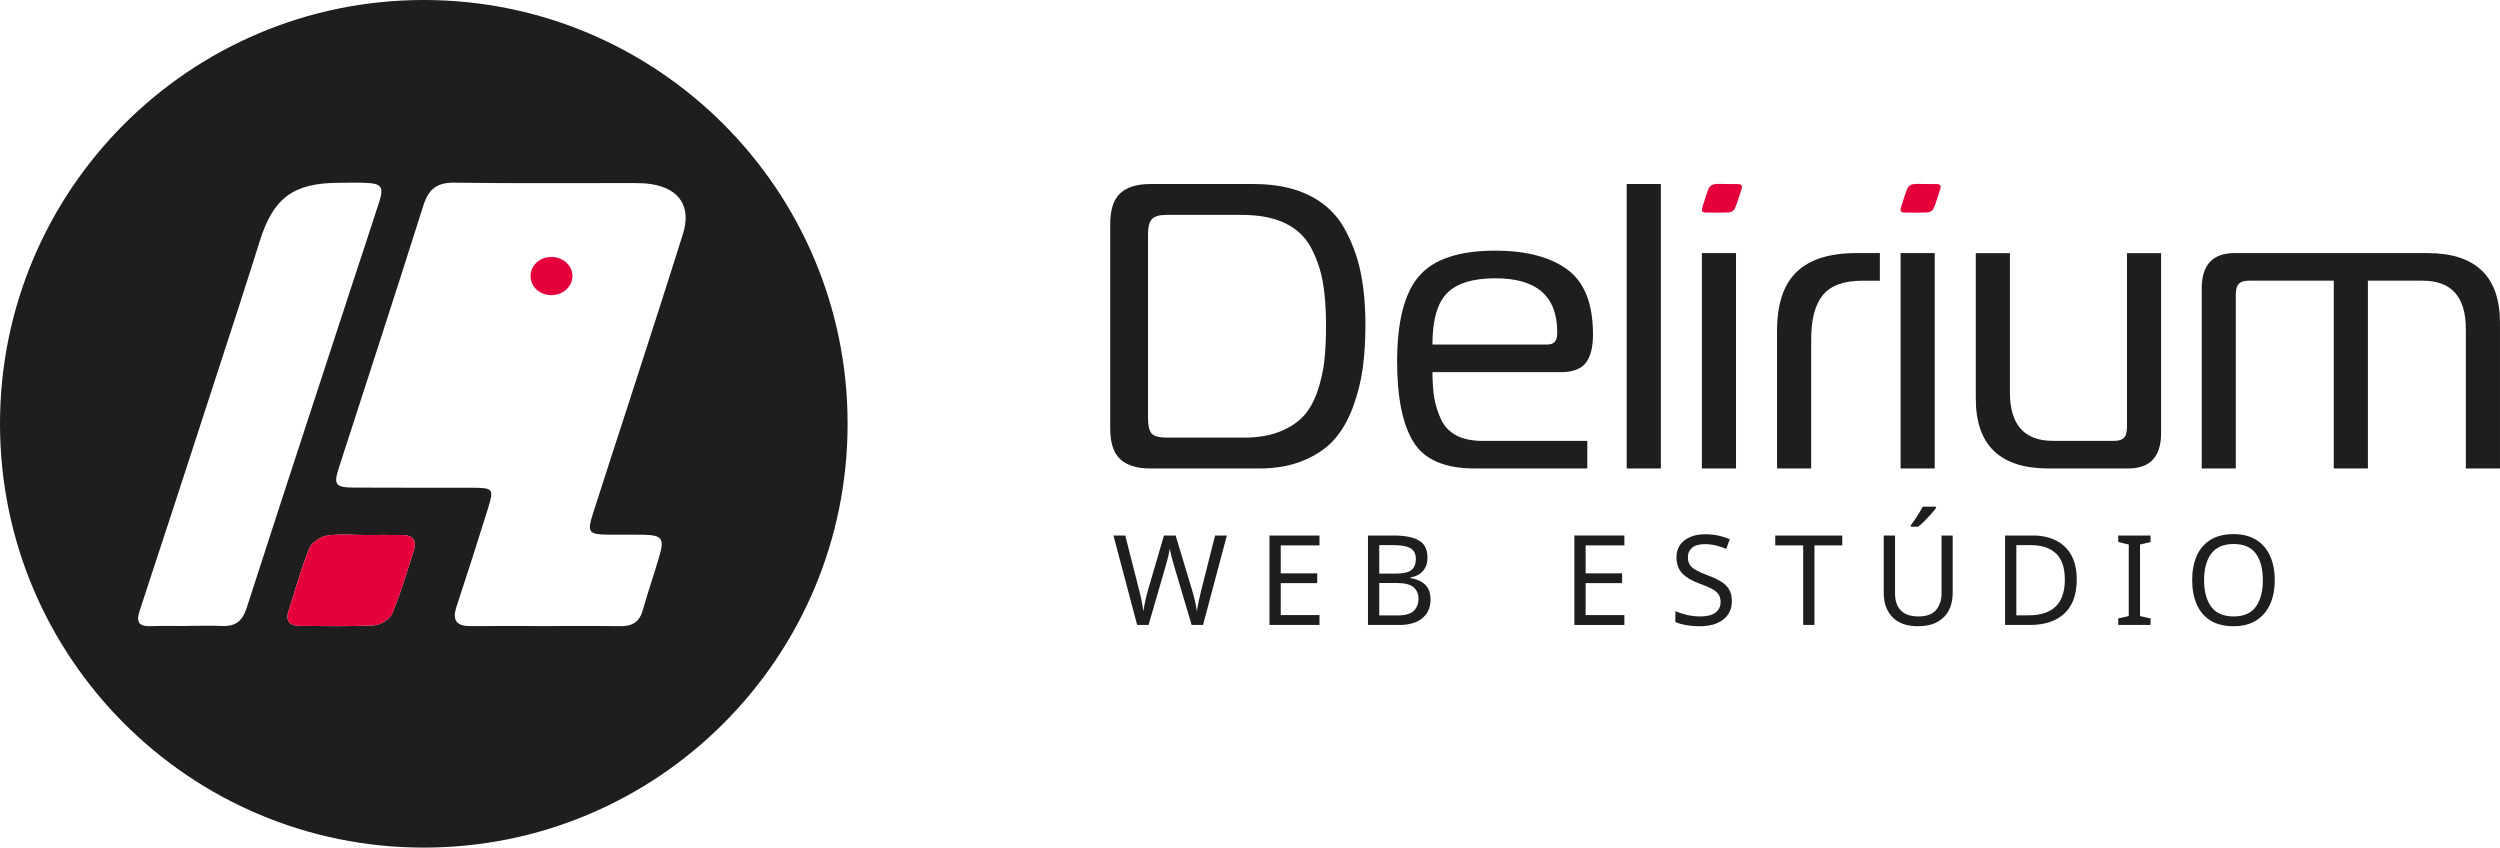
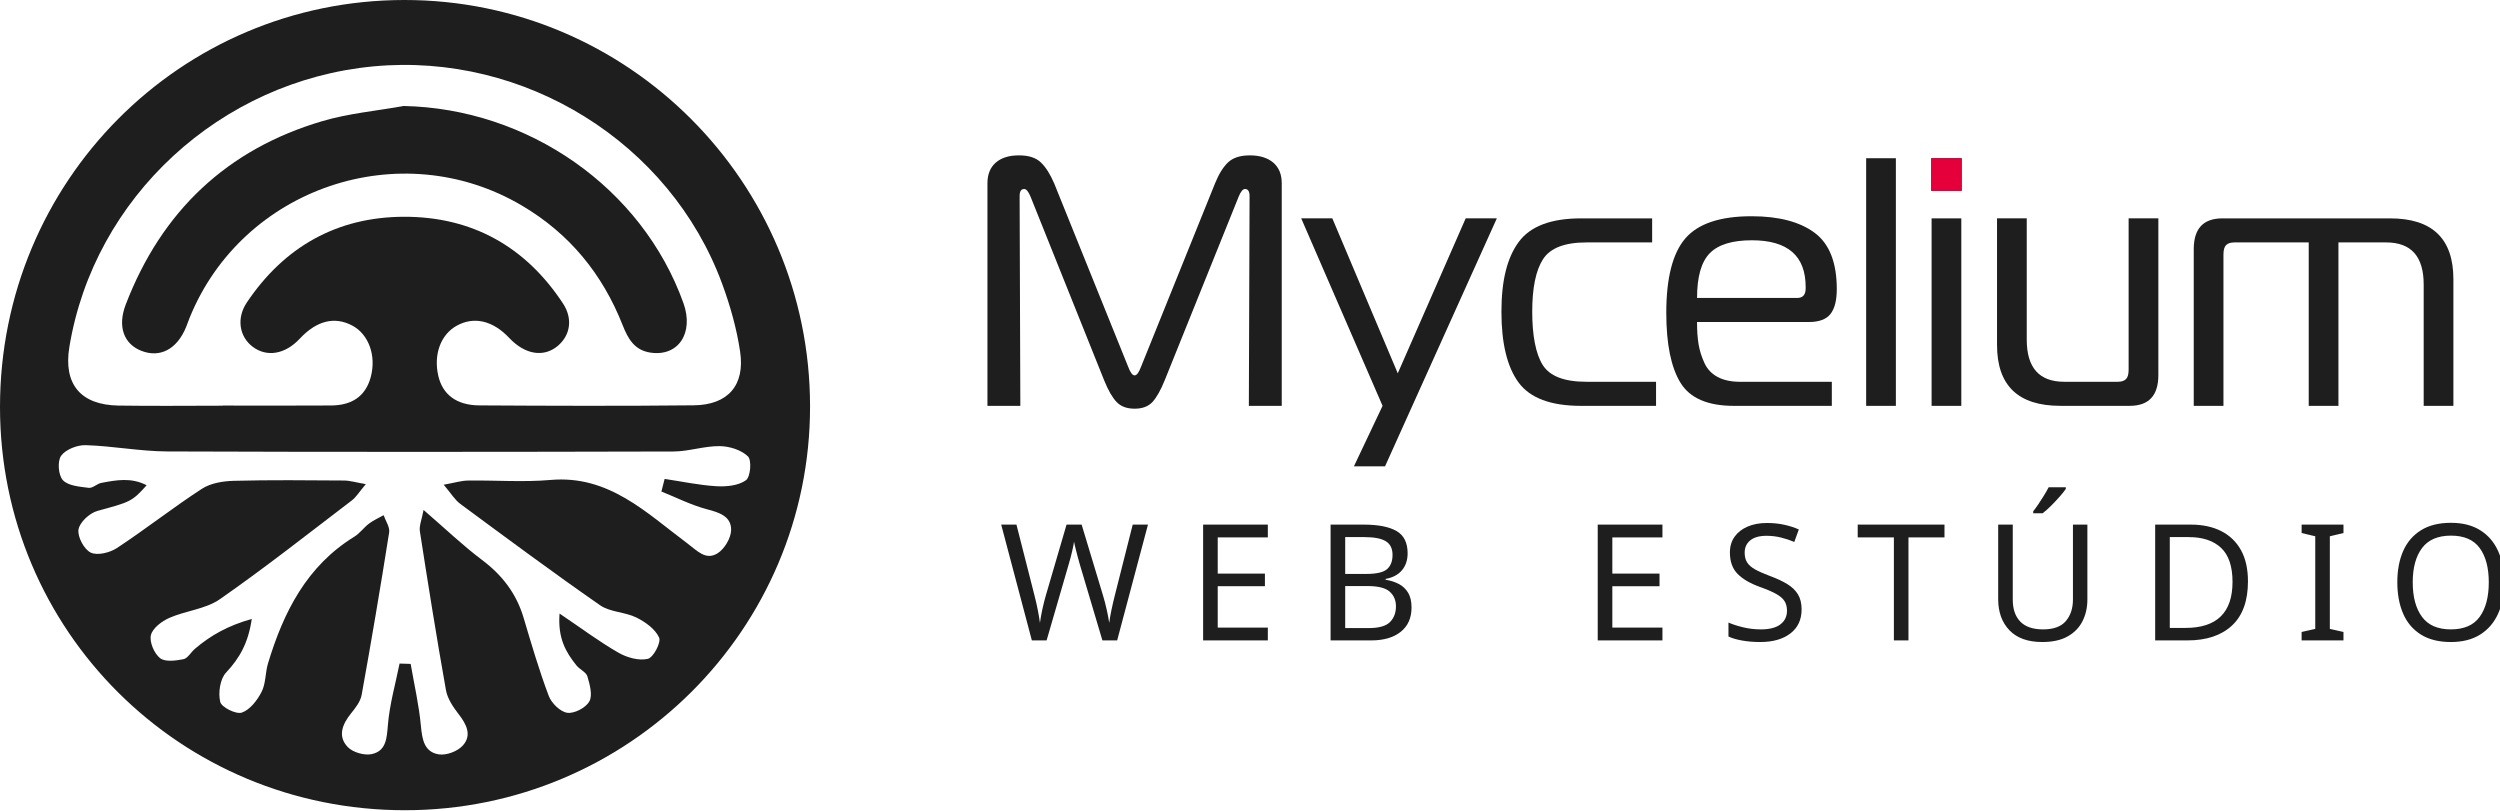
- <svg xmlns="http://www.w3.org/2000/svg" id="Camada_2" data-name="Camada 2" viewBox="0 0 1433.92 486.16">
+ <svg xmlns="http://www.w3.org/2000/svg" id="Camada_2" data-name="Camada 2" viewBox="0 0 1326.08 429.77">
  <defs>
    <style>
-       .cls-1, .cls-2 {
+       .cls-1 {
+         letter-spacing: .21em;
+       }
+ 
+       .cls-1, .cls-2, .cls-3 {
        font-family: Magistral-Light, Magistral;
        font-weight: 300;
      }

-       .cls-1, .cls-3 {
+       .cls-2 {
        letter-spacing: .23em;
      }

-       .cls-2 {
-         letter-spacing: .21em;
+       .cls-4 {
+         font-size: 86.03px;
      }

-       .cls-3 {
+       .cls-4, .cls-5 {
+         fill: #1e1e1e;
+       }
+ 
+       .cls-3, .cls-6 {
+         letter-spacing: .23em;
+       }
+ 
+       .cls-7 {
+         fill: #e5003c;
+       }
+ 
+       .cls-7, .cls-5 {
+         stroke-width: 0px;
+       }
+ 
+       .cls-6 {
        font-family: Magistral-Medium, Magistral;
        font-weight: 500;
      }
- 
-       .cls-4 {
-         fill: #e5003c;
-       }
- 
-       .cls-4, .cls-5 {
-         stroke-width: 0px;
-       }
- 
-       .cls-5, .cls-6 {
-         fill: #1e1e1e;
-       }
- 
-       .cls-6 {
-         font-size: 71.88px;
-       }
    </style>
  </defs>
+   <g id="limnha">
+     <g>
+       <path class="cls-5" d="M657,104.38l-39.22,97.39c-2.13,5.25-4.29,9.07-6.47,11.45-2.19,2.37-5.35,3.56-9.48,3.56s-7.32-1.19-9.57-3.56c-2.25-2.38-4.44-6.19-6.57-11.45l-39.03-97.39c-1.13-2.75-2.25-4.13-3.38-4.13-1.63,0-2.44,1.25-2.44,3.75l.38,111.27h-17.45v-118.03c0-4.75,1.47-8.41,4.41-10.98,2.94-2.56,7.04-3.85,12.29-3.85s9.01,1.25,11.63,3.75c2.63,2.5,5,6.26,7.13,11.26l39.22,97.2c1.13,3,2.25,4.5,3.38,4.5s2.25-1.5,3.38-4.5l39.22-97.2c2-5,4.32-8.75,6.94-11.26,2.63-2.5,6.5-3.75,11.63-3.75s9.38,1.28,12.38,3.85c3,2.57,4.5,6.22,4.5,10.98v118.03h-17.45l.38-111.27c0-2.5-.81-3.75-2.44-3.75-1.13,0-2.25,1.38-3.38,4.13Z" />
+       <path class="cls-5" d="M793.97,115.82l-59.3,131.54h-16.51l15.2-32.09-43.16-99.45h16.51l34.71,82.19,36.03-82.19h16.51Z" />
+       <path class="cls-5" d="M878.41,215.28h-39.78c-16.01,0-27.05-4.13-33.12-12.38-6.07-8.26-9.1-20.76-9.1-37.53s3.06-28.74,9.19-37.06c6.13-8.32,17.14-12.48,33.03-12.48h37.72v12.76h-34.9c-11.51,0-19.17,2.97-22.99,8.91-3.82,5.94-5.72,15.23-5.72,27.86s1.88,22.46,5.63,28.33c3.75,5.88,11.45,8.82,23.08,8.82h36.97v12.76Z" />
+       <path class="cls-5" d="M971.67,215.28h-51.98c-13.89,0-23.33-4.1-28.33-12.29-5-8.19-7.51-20.55-7.51-37.06,0-18.51,3.38-31.68,10.13-39.5,6.76-7.82,18.45-11.73,35.09-11.73,14.38,0,25.52,2.91,33.4,8.73,7.88,5.82,11.82,15.79,11.82,29.93,0,6-1.13,10.41-3.38,13.23-2.25,2.81-6.07,4.22-11.45,4.22h-59.3c0,4.63.28,8.6.84,11.92.56,3.32,1.6,6.6,3.1,9.85,1.5,3.25,3.85,5.72,7.04,7.41s7.16,2.53,11.92,2.53h48.6v12.76ZM900.18,158.04h53.1c3,0,4.5-1.69,4.5-5.07v-.75c0-16.51-9.51-24.77-28.52-24.77-10.39,0-17.83,2.28-22.33,6.85-4.5,4.57-6.76,12.48-6.76,23.74Z" />
+       <path class="cls-5" d="M989.87,215.28V83.93h15.76v131.35h-15.76Z" />
+       <path class="cls-5" d="M1040.53,101.19h-16.14v-17.26h16.14v17.26ZM1024.58,215.28v-99.45h15.76v99.45h-15.76Z" />
+       <rect class="cls-7" x="1024.4" y="83.93" width="16.14" height="17.26" />
+       <path class="cls-5" d="M1144.86,115.82v83.13c0,10.88-5.07,16.32-15.2,16.32h-36.78c-22.39,0-33.59-10.76-33.59-32.27v-67.18h15.76v64.36c0,14.89,6.63,22.33,19.89,22.33h28.33c2,0,3.47-.47,4.41-1.41s1.41-2.59,1.41-4.97v-80.31h15.76Z" />
+       <path class="cls-5" d="M1163.63,215.28v-83.13c0-10.88,5.07-16.32,15.2-16.32h88.94c22.39,0,33.59,10.76,33.59,32.27v67.18h-15.76v-64.36c0-14.89-6.63-22.33-19.89-22.33h-25.33v86.69h-15.76v-86.69h-39.41c-2,0-3.47.47-4.41,1.41s-1.41,2.6-1.41,4.97v80.31h-15.76Z" />
+     </g>
+   </g>
  <g id="FINAL">
+     <text class="cls-4" transform="translate(530.03 339.69)">
+       <tspan class="cls-6" x="0" y="0">WEB </tspan>
+       <tspan class="cls-3" x="309.11" y="0">E</tspan>
+       <tspan class="cls-1" x="382.41" y="0">S</tspan>
+       <tspan class="cls-2" x="454.5" y="0">TÚDIO</tspan>
+     </text>
    <g>
-       <g>
-         <g>
-           <path class="cls-5" d="M243.08,0C108.83,0,0,108.83,0,243.08s108.83,243.08,243.08,243.08,243.08-108.83,243.08-243.08S377.33,0,243.08,0ZM127.49,359.04c-6.78-.29-13.58-.06-20.38-.06v.1c-6.79,0-13.59-.2-20.38.06-6.73.25-8.92-1.86-6.64-8.78,14.87-45.06,29.52-90.19,44.18-135.31,8.29-25.49,16.65-50.96,24.65-76.54,7.78-24.89,19.03-33.49,45.2-33.67,5.25-.04,10.5-.15,15.74.05,8.97.35,10.4,2.34,7.64,10.94-5.29,16.42-10.77,32.78-16.13,49.18-20.01,61.2-40.1,122.38-59.88,183.66-2.38,7.37-6.33,10.71-14,10.38ZM237.31,315.95c-3.92,11.97-7.4,24.14-12.22,35.75-1.36,3.27-6.62,6.73-10.27,6.94-14.12.82-28.31.37-42.48.36-5.83,0-8.85-2.33-6.84-8.59,3.84-12,7.17-24.2,11.86-35.87,1.35-3.36,6.35-6.72,10.12-7.32,7.2-1.16,14.73-.34,22.12-.34,7.08-.02,14.17-.12,21.25,0,6.1.1,8.39,3.21,6.47,9.07ZM391.68,134.29c-10.04,32.06-20.46,64-30.77,95.98-6.9,21.42-13.98,42.78-20.79,64.23-3.49,10.99-2.54,12.07,9.32,12.17,6.49.05,12.98-.09,19.46.04,10.75.22,12.25,2.09,9.32,12.16-3.02,10.36-6.59,20.56-9.48,30.95-1.89,6.79-5.98,9.42-12.82,9.33-14.21-.19-28.42-.06-42.63-.07-14.52,0-29.04-.07-43.56.02-8.11.05-10.39-3.52-7.9-11.11,6.16-18.74,12.22-37.52,18.07-56.35,3.52-11.35,3.03-11.85-9.24-11.88-22.55-.06-45.1.05-67.65-.09-10.66-.07-11.78-1.67-8.67-11.27,16.2-50.16,32.61-100.26,48.48-150.52,2.99-9.47,7.77-13.25,17.88-13.1,34.28.49,68.58.17,102.87.22,3.39,0,6.82.09,10.15.63,16.12,2.61,22.87,13.02,17.97,28.67Z" />
-           <path class="cls-4" d="M316.33,147.36c-6.65-.03-11.97,4.79-12.01,10.88-.04,6.21,5.17,11.03,11.95,11.04,6.66.01,12.02-4.81,12.07-10.85.05-6.09-5.33-11.05-12.01-11.08Z" />
-         </g>
-         <path class="cls-4" d="M209.6,306.88c7.08-.02,14.17-.12,21.25,0,6.1.1,8.39,3.21,6.47,9.06-3.92,11.97-7.4,24.14-12.22,35.75-1.36,3.27-6.62,6.73-10.27,6.94-14.12.82-28.31.37-42.48.36-5.83,0-8.85-2.33-6.84-8.59,3.84-12,7.17-24.2,11.86-35.87,1.35-3.36,6.35-6.72,10.12-7.32,7.2-1.16,14.73-.34,22.12-.34Z" />
-       </g>
-       <g>
-         <text class="cls-6" transform="translate(637.78 358.46)">
-           <tspan class="cls-3" x="0" y="0">WEB </tspan>
-           <tspan class="cls-1" x="258.25" y="0">E</tspan>
-           <tspan class="cls-2" x="319.49" y="0">S</tspan>
-           <tspan class="cls-1" x="379.72" y="0">TÚDIO</tspan>
-         </text>
-         <g>
-           <path class="cls-5" d="M722.32,268.7h-62.7c-7.46,0-13.13-1.75-17.01-5.24-3.89-3.5-5.83-9.44-5.83-17.83v-117.01c0-8.39,1.94-14.33,5.83-17.83,3.88-3.5,9.56-5.24,17.01-5.24h59.44c12.59,0,23.23,2.18,31.93,6.53,8.7,4.35,15.3,10.49,19.81,18.41,4.5,7.93,7.69,16.4,9.56,25.41,1.87,9.01,2.8,19.19,2.8,30.53,0,9.01-.51,17.25-1.52,24.71-1.01,7.46-2.88,14.88-5.59,22.26-2.72,7.38-6.26,13.56-10.61,18.53-4.35,4.97-10.22,9.01-17.6,12.12-7.38,3.11-15.89,4.66-25.52,4.66ZM712.53,123.25h-43.35c-4.2,0-7.03.82-8.51,2.45-1.48,1.63-2.21,4.47-2.21,8.51v105.59c0,4.35.7,7.31,2.1,8.86,1.4,1.56,4.27,2.33,8.63,2.33h44.52c7.92,0,14.76-1.17,20.51-3.5,5.75-2.33,10.29-5.36,13.64-9.09,3.34-3.73,5.98-8.51,7.92-14.33,1.94-5.83,3.22-11.61,3.85-17.36.62-5.75.93-12.51.93-20.28,0-9.63-.62-17.91-1.86-24.82-1.25-6.91-3.5-13.44-6.76-19.58-3.26-6.14-8.2-10.8-14.8-13.98-6.61-3.18-14.8-4.78-24.59-4.78Z" />
-           <path class="cls-5" d="M910.42,268.7h-64.56c-17.25,0-28.98-5.09-35.2-15.27-6.22-10.18-9.32-25.52-9.32-46.03,0-23,4.2-39.35,12.59-49.06,8.39-9.71,22.92-14.57,43.59-14.57,17.87,0,31.7,3.61,41.49,10.84,9.79,7.23,14.68,19.62,14.68,37.18,0,7.46-1.4,12.94-4.2,16.43-2.8,3.5-7.54,5.24-14.22,5.24h-73.65c0,5.75.35,10.69,1.05,14.8.7,4.12,1.98,8.2,3.85,12.24,1.87,4.04,4.78,7.11,8.74,9.21,3.96,2.1,8.89,3.15,14.8,3.15h60.37v15.85ZM821.61,197.61h65.96c3.73,0,5.59-2.1,5.59-6.29v-.93c0-20.51-11.81-30.77-35.43-30.77-12.9,0-22.14,2.84-27.74,8.51-5.59,5.67-8.39,15.5-8.39,29.49Z" />
-           <path class="cls-5" d="M933.03,268.7V105.54h19.58v163.16h-19.58Z" />
-           <rect class="cls-5" x="976.14" y="145.16" width="19.58" height="123.54" />
-           <path class="cls-5" d="M1019.26,268.7v-79.02c0-15.23,3.73-26.46,11.19-33.68,7.46-7.23,18.88-10.84,34.26-10.84h13.52v15.85h-10.02c-10.57,0-18.1,2.72-22.61,8.16-4.51,5.44-6.76,13.91-6.76,25.41v74.12h-19.58Z" />
-           <rect class="cls-5" x="1090.12" y="145.16" width="19.58" height="123.54" />
-           <path class="cls-5" d="M1239.53,145.16v103.26c0,13.52-6.29,20.28-18.88,20.28h-45.68c-27.82,0-41.72-13.36-41.72-40.09v-83.44h19.58v79.95c0,18.49,8.23,27.74,24.71,27.74h35.2c2.48,0,4.31-.58,5.48-1.75s1.75-3.22,1.75-6.18v-99.76h19.58Z" />
-           <path class="cls-5" d="M1262.83,268.7v-103.26c0-13.52,6.29-20.28,18.88-20.28h110.48c27.81,0,41.72,13.37,41.72,40.09v83.44h-19.58v-79.95c0-18.49-8.24-27.74-24.71-27.74h-31.47v107.69h-19.58v-107.69h-48.95c-2.49,0-4.31.58-5.48,1.75s-1.75,3.23-1.75,6.18v99.76h-19.58Z" />
-           <path class="cls-4" d="M990.19,105.56c2.23,0,4.45-.04,6.68,0,1.92.03,2.64,1.01,2.03,2.85-1.23,3.76-2.32,7.58-3.84,11.23-.43,1.03-2.08,2.11-3.23,2.18-4.44.26-8.89.12-13.35.11-1.83,0-2.78-.73-2.15-2.7,1.21-3.77,2.25-7.6,3.73-11.27.42-1.05,1.99-2.11,3.18-2.3,2.26-.36,4.63-.11,6.95-.11Z" />
-           <path class="cls-4" d="M1104.17,105.56c2.23,0,4.45-.04,6.68,0,1.92.03,2.64,1.01,2.03,2.85-1.23,3.76-2.32,7.58-3.84,11.23-.43,1.03-2.08,2.11-3.23,2.18-4.44.26-8.89.12-13.35.11-1.83,0-2.78-.73-2.15-2.7,1.21-3.77,2.25-7.6,3.73-11.27.42-1.05,1.99-2.11,3.18-2.3,2.26-.36,4.63-.11,6.95-.11Z" />
-         </g>
-       </g>
+       <path class="cls-5" d="M429.68,215.5c.08,118.29-96.17,214.27-214.88,214.27C95.62,429.78-.01,334.53,0,215.83.01,96.26,95.63.05,214.5,0c118.68-.05,215.1,96.51,215.18,215.5ZM118.18,215.19v-.07c19.15,0,38.29.1,57.44-.04,10.45-.07,18.18-4.37,21.05-15.12,3.03-11.34-1.13-22.71-9.89-27.31-9.41-4.93-18.88-2.54-27.8,7.02-7.74,8.29-17.44,9.94-24.98,4.24-6.98-5.28-8.73-15.01-3.08-23.45,19.85-29.6,47.95-45.43,83.48-45.48,35.93-.05,64.35,15.77,84.21,45.96,5.4,8.21,3.86,17.01-2.8,22.58-7.44,6.21-17.38,4.57-25.69-4.26-8.73-9.27-18.76-11.58-27.94-6.45-8.43,4.71-12.28,15.24-9.7,26.52,2.25,9.85,9.55,15.62,21.71,15.7,37.94.24,75.89.36,113.83-.04,18.04-.19,27.22-10.55,24.57-28.42-1.82-12.28-5.28-24.51-9.59-36.19-27.6-74.79-104.79-122.68-184.84-115.18C116.87,42.84,49.81,104.71,36.79,184.07c-3.22,19.63,5.88,30.73,26.04,31.06,18.44.3,36.9.06,55.35.06ZM350.84,260.68c.57-2.22,1.13-4.43,1.7-6.65,9.17,1.37,18.3,3.34,27.52,3.88,5.27.31,11.66-.32,15.63-3.19,2.4-1.73,3.13-10.6,1.05-12.63-3.52-3.44-9.83-5.39-15-5.45-8.18-.09-16.39,2.83-24.59,2.85-89.45.23-178.91.31-268.36-.03-14.44-.05-28.86-2.89-43.32-3.33-4.46-.14-10.63,2.26-13.05,5.63-2.05,2.86-1.49,10.34.95,12.95,2.84,3.03,8.92,3.43,13.71,4.06,2.07.27,4.35-2.19,6.68-2.63,7.87-1.49,15.84-3.02,24.02,1.26-7.9,8.89-8.95,8.88-26.11,13.61-4.14,1.14-9.42,6.02-10.03,9.85-.62,3.84,2.95,10.55,6.49,12.25,3.52,1.7,10.15.05,13.91-2.42,15.28-10.07,29.7-21.44,45.04-31.41,4.64-3.01,11.19-4.09,16.91-4.24,19.48-.51,38.98-.29,58.47-.16,3.13.02,6.26,1,11.58,1.92-3.52,4.16-5.09,6.87-7.4,8.63-23.19,17.67-46.11,35.76-70.02,52.41-7.55,5.26-18.08,6.07-26.8,9.91-3.99,1.76-8.9,5.46-9.77,9.14-.87,3.64,1.73,9.72,4.84,12.2,2.67,2.13,8.32,1.37,12.4.57,2.29-.45,3.97-3.68,6.07-5.48,8.36-7.15,17.65-12.38,30.18-15.86-1.84,12.67-6.42,20.77-13.63,28.44-3.19,3.4-4.25,10.76-3.09,15.55.7,2.87,8.42,6.72,11.46,5.67,4.33-1.49,8.22-6.56,10.49-11.03,2.27-4.45,1.91-10.17,3.4-15.11,8.22-27.16,20.48-51.59,45.8-67.18,2.91-1.79,5.01-4.85,7.77-6.93,2.36-1.78,5.15-2.99,7.75-4.46,1.04,3.05,3.38,6.31,2.93,9.13-4.54,28.79-9.41,57.53-14.59,86.21-.63,3.51-3.28,6.89-5.64,9.81-4.62,5.72-7.17,12.11-1.78,17.79,2.72,2.87,8.85,4.64,12.77,3.79,7.76-1.66,7.98-8.5,8.59-15.66.92-10.89,4.01-21.59,6.17-32.37,1.96.06,3.93.13,5.89.19,1.88,10.94,4.41,21.83,5.43,32.85.67,7.23,1.77,13.94,9.56,15.14,3.96.61,9.79-1.59,12.56-4.58,5.1-5.51,2.1-11.35-2.13-16.8-2.91-3.75-5.89-8.18-6.7-12.69-4.99-28.02-9.47-56.13-13.84-84.26-.45-2.91,1-6.11,1.96-11.34,11.57,9.99,20.82,18.87,30.99,26.51,10.74,8.06,18.25,17.84,22.08,30.71,4.14,13.91,8.22,27.88,13.34,41.44,1.45,3.86,6.14,8.43,9.86,8.95,3.71.51,9.81-2.69,11.66-6.03,1.83-3.29.24-8.98-1.02-13.27-.68-2.3-4.07-3.67-5.8-5.82-5.56-6.94-10-14.34-8.97-27.52,11.98,8.08,21.28,15.06,31.29,20.79,4.49,2.57,10.81,4.35,15.53,3.23,2.95-.7,7.14-8.71,5.98-11.29-2.02-4.49-7.27-8.26-12.02-10.61-6.05-2.99-13.96-2.82-19.31-6.54-25.08-17.43-49.6-35.65-74.18-53.79-2.84-2.1-4.77-5.44-8.76-10.13,5.89-1.05,9.37-2.16,12.85-2.21,14.62-.21,29.33.95,43.84-.32,30.88-2.71,50.81,17.43,72.52,33.61,5.31,3.96,9.8,9.23,16.08,5.29,3.67-2.3,7.1-8.05,7.18-12.3.13-7.31-6.23-9.33-12.88-11.07-8.29-2.18-16.1-6.19-24.12-9.4Z" />
+       <path class="cls-5" d="M214.01,56.22c66.1,1.32,126.54,43.31,148.49,104.51,5.72,15.95-2.74,28.58-17.59,26.29-8.47-1.31-11.84-7.46-14.66-14.59-10.69-27.11-28.17-48.5-53.46-63.42-64.23-37.9-148.21-9.56-176.23,59.62-.65,1.61-1.21,3.27-1.86,4.88-4.79,11.69-13.74,16.45-23.65,12.61-9.27-3.59-12.9-12.79-8.33-24.66,18.95-49.31,53.59-82.31,104.4-97.25,13.88-4.08,28.58-5.39,42.9-7.97Z" />
    </g>
  </g>
</svg>
